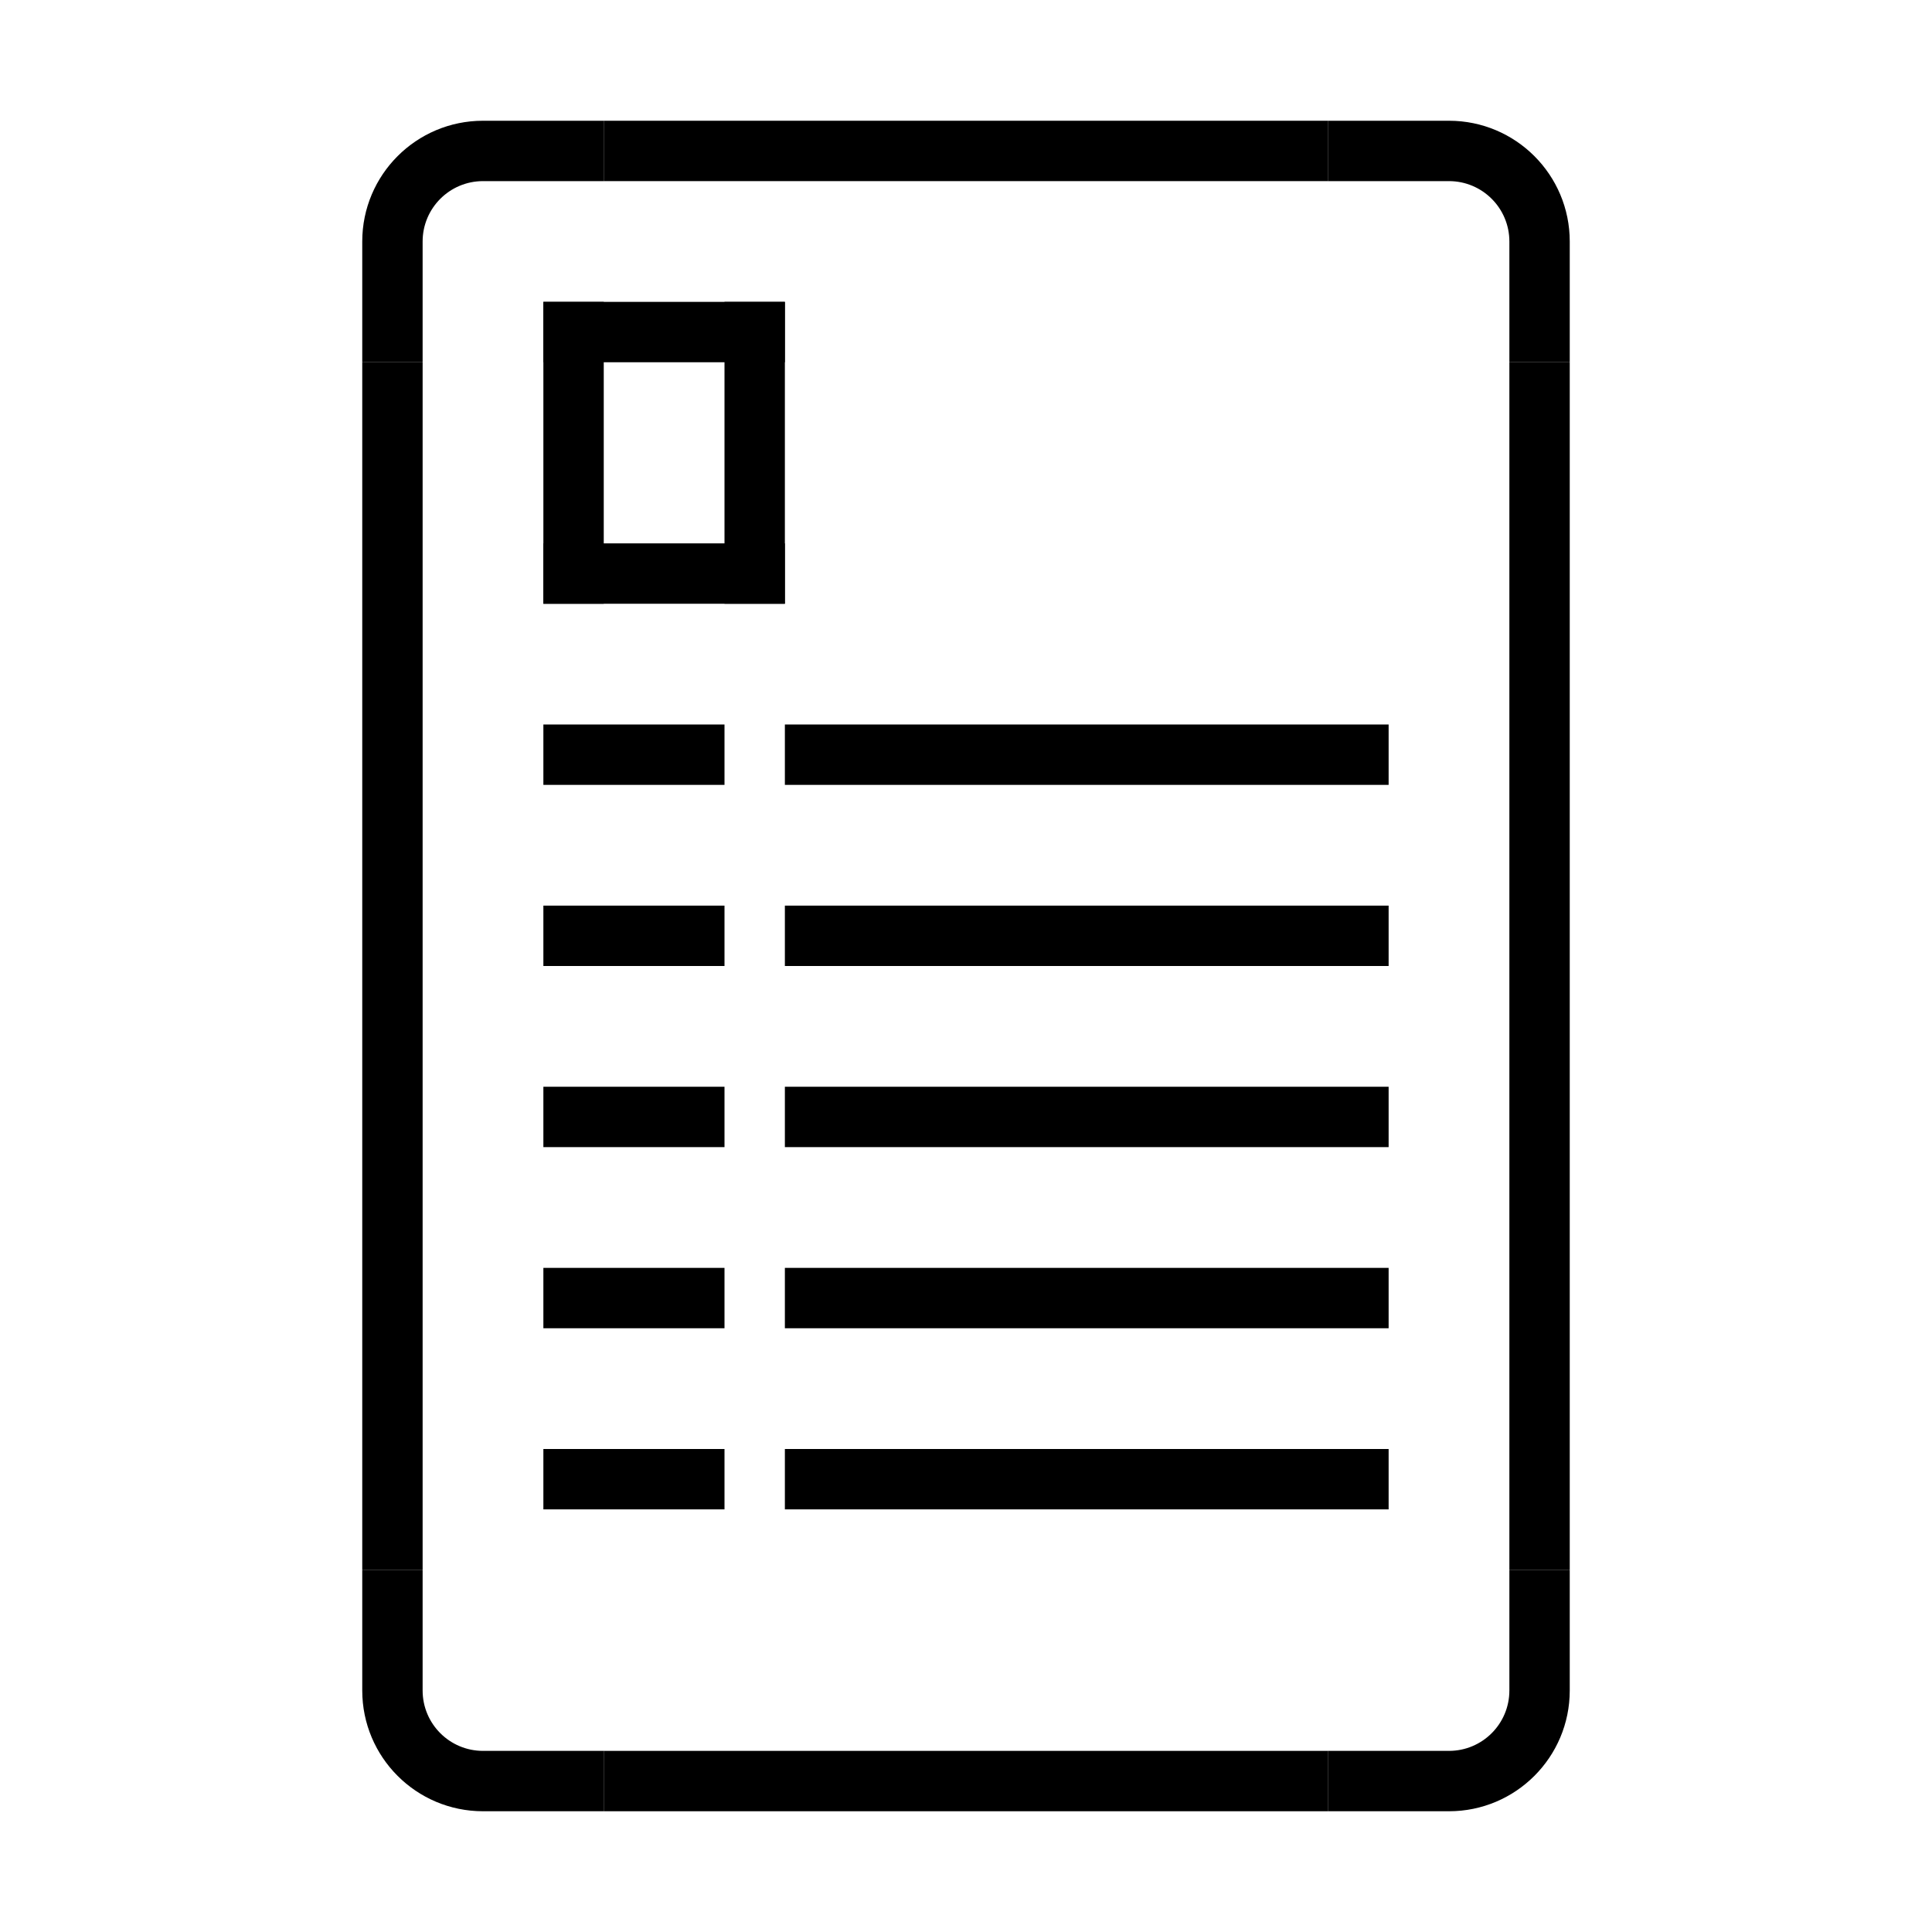
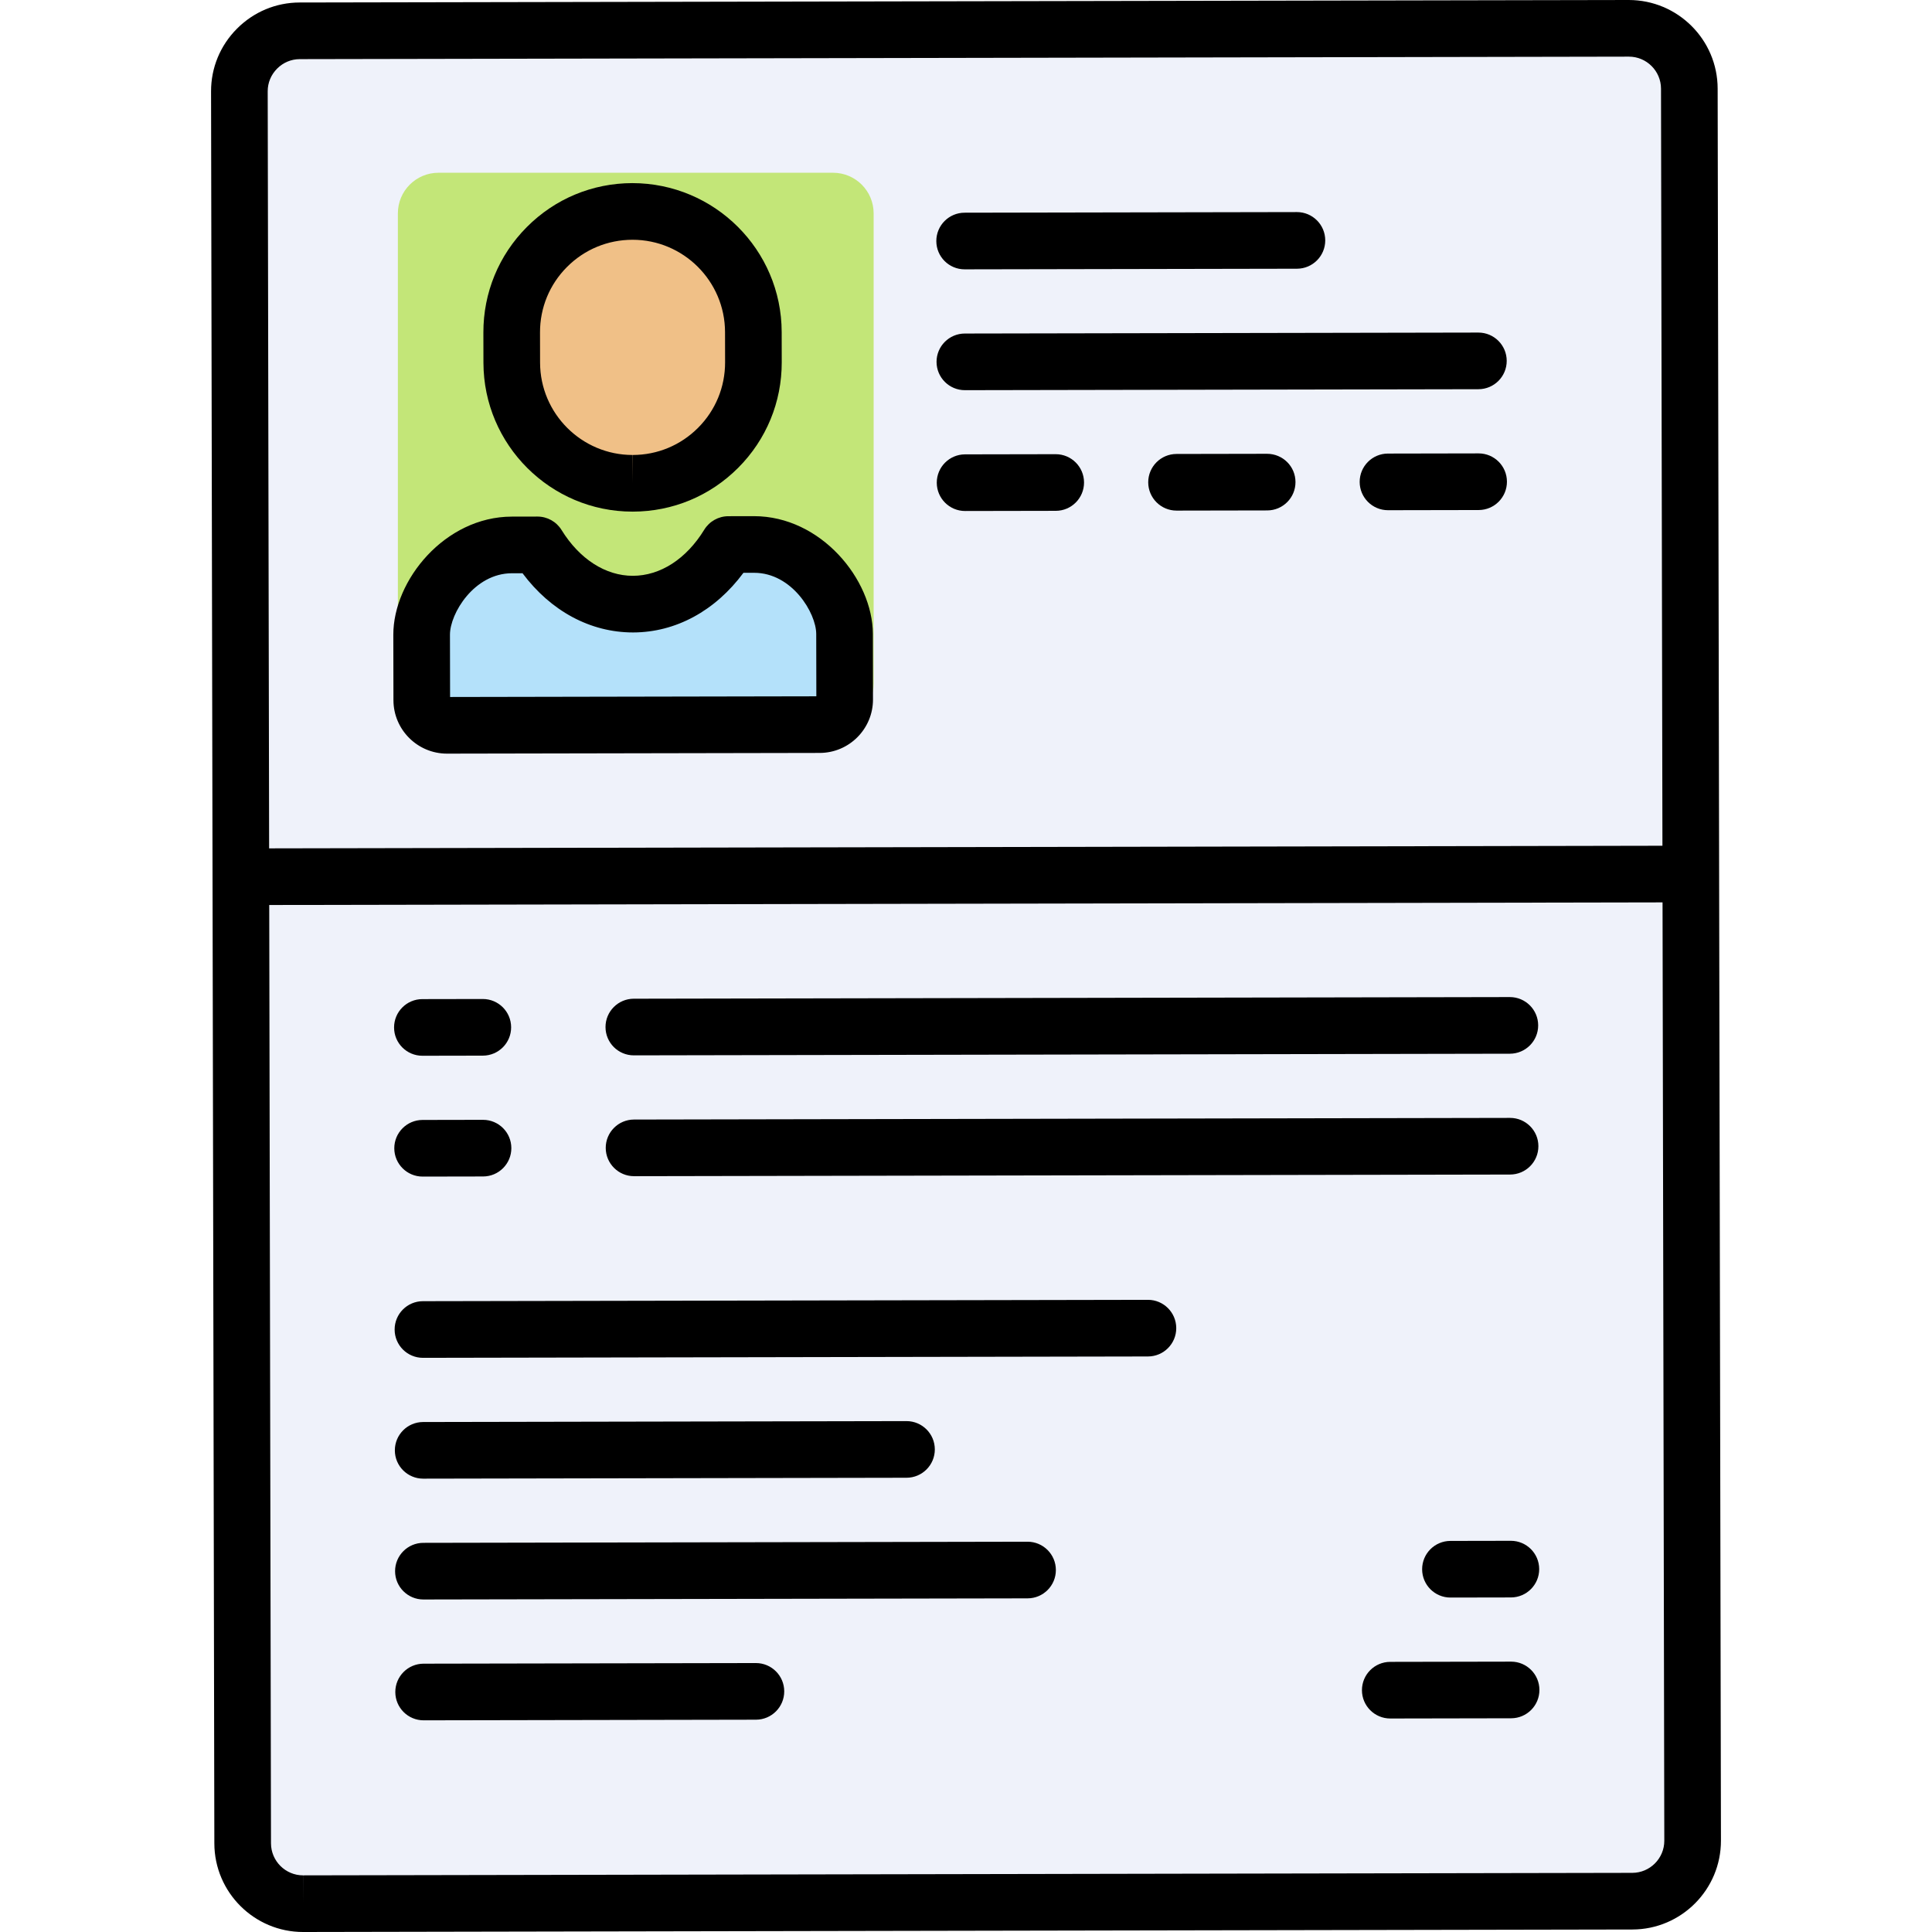
- <svg xmlns="http://www.w3.org/2000/svg" fill="#000000" width="800px" height="800px" viewBox="0 0 32 32" data-name="Layer 1" id="Layer_1">
-   <rect height="1" width="12" x="10" y="29" />
-   <rect height="1" width="12" x="10" y="2" />
-   <rect height="1" width="4" x="9" y="5" />
-   <rect height="1" width="4" x="9" y="9" />
-   <rect height="1" width="10" x="13" y="12" />
-   <rect height="1" width="3" x="9" y="12" />
-   <rect height="1" width="10" x="13" y="15" />
-   <rect height="1" width="3" x="9" y="15" />
-   <rect height="1" width="10" x="13" y="18" />
-   <rect height="1" width="3" x="9" y="18" />
-   <rect height="1" width="10" x="13" y="21" />
-   <rect height="1" width="3" x="9" y="21" />
-   <rect height="1" width="10" x="13" y="24" />
-   <rect height="1" width="3" x="9" y="24" />
-   <rect height="1" transform="translate(9.5 41.5) rotate(-90)" width="20" x="15.5" y="15.5" />
-   <path d="M22,2V3h2a1,1,0,0,1,1,1V6h1V4a2,2,0,0,0-2-2Z" />
-   <rect height="1" transform="translate(-9.5 22.5) rotate(-90)" width="20" x="-3.5" y="15.5" />
-   <path d="M10,2V3H8A1,1,0,0,0,7,4V6H6V4A2,2,0,0,1,8,2Z" />
-   <path d="M22,30V29h2a1,1,0,0,0,1-1V26h1v2a2,2,0,0,1-2,2Z" />
-   <path d="M10,30V29H8a1,1,0,0,1-1-1V26H6v2a2,2,0,0,0,2,2Z" />
-   <rect height="5" width="1" x="9" y="5" />
-   <rect height="5" width="1" x="12" y="5" />
+ <svg xmlns="http://www.w3.org/2000/svg" height="800px" width="800px" version="1.1" id="Layer_1" viewBox="0 0 512.001 512.001" xml:space="preserve">
+   <path style="fill:#EFF2FA;" d="M448.564,487.792c0.017,8.806-7.175,16.025-15.981,16.041l-352.232,0.662  c-8.806,0.017-16.025-7.175-16.041-15.981L63.438,24.208C63.42,15.402,70.612,8.183,79.418,8.167L431.65,7.505  c8.806-0.017,16.025,7.175,16.041,15.981L448.564,487.792z" />
+   <path style="fill:#C3E678;" d="M220.768,191.879H116.198c-5.941,0-10.757-4.816-10.757-10.757V56.539  c0-5.941,4.816-10.757,10.757-10.757h104.569c5.941,0,10.757,4.816,10.757,10.757v124.582  C231.525,187.063,226.709,191.879,220.768,191.879z" />
+   <path style="fill:#F0C087;" d="M167.566,56.033c-17.685,0.033-31.994,14.397-31.961,32.081l0.015,8.005  c0.033,17.685,14.397,31.994,32.081,31.961c17.685-0.033,31.994-14.397,31.961-32.081l-0.015-8.005  C199.615,70.31,185.251,56,167.566,56.033z" />
+   <g>
+     <path style="fill:#B4E1FA;" d="M199.825,144.294l-6.794,0.013c-5.837,9.525-14.925,15.776-25.27,15.795   c-10.344,0.019-19.456-6.197-25.329-15.7l-6.794,0.013c-14.187,0.027-23.918,14.055-23.9,23.799l0.033,17.339   c0.007,3.672,3.017,6.671,6.689,6.664l98.754-0.185c3.668-0.007,6.637-2.987,6.63-6.655l-0.033-17.373   C223.796,158.259,214.013,144.267,199.825,144.294z" />
+     <path style="fill:#B4E1FA;" d="M201.499,144.848l-6.794,0.013c-5.837,9.525-14.925,15.776-25.27,15.795   c-10.344,0.019-19.456-6.197-25.329-15.7l-6.794,0.013c-14.187,0.027-23.918,14.055-23.9,23.799l0.033,17.339   c0.007,3.672,3.017,6.671,6.689,6.664l98.754-0.186c3.668-0.007,6.637-2.987,6.63-6.655l-0.033-17.372   C225.47,158.813,215.687,144.821,201.499,144.848z" />
+   </g>
+   <path d="M455.196,23.472C455.172,10.529,444.623,0,431.636,0L79.403,0.662C73.14,0.674,67.244,3.136,62.802,7.595  s-6.882,10.364-6.87,16.628l0.873,464.305c0.024,12.944,10.573,23.473,23.516,23.473c0.004,0,0.04,0,0.044,0l352.232-0.662  c12.967-0.024,23.496-10.594,23.472-23.56L455.196,23.472z M73.436,18.188c1.612-1.618,3.741-2.512,5.996-2.517L431.68,15.01  c4.681,0,8.497,3.809,8.506,8.49l0.377,200.633L71.32,224.826L70.943,24.193C70.937,21.94,71.824,19.806,73.436,18.188z   M432.569,496.328L80.337,496.99l-0.016,7.505v-7.505c-4.681,0-8.497-3.81-8.506-8.49l-0.467-248.665l369.244-0.693l0.467,248.664  C441.068,492.496,437.259,496.319,432.569,496.328z" />
+   <path d="M167.641,135.586c0.005,0,0.071,0,0.076,0c10.558-0.02,20.476-4.15,27.927-11.63c7.451-7.479,11.545-17.413,11.525-27.971  l-0.015-8.005c-0.041-21.753-17.772-39.452-39.6-39.452c-10.558,0.02-20.476,4.15-27.927,11.63  c-7.451,7.48-11.545,17.414-11.525,27.972l0.015,8.005C128.156,117.888,145.887,135.586,167.641,135.586z M150.258,70.752  c4.622-4.639,10.774-7.201,17.369-7.213c13.492,0,24.489,10.977,24.515,24.47l0.015,8.005c0.012,6.548-2.526,12.709-7.148,17.348  c-4.622,4.639-10.774,7.201-17.322,7.213l-0.047,7.505v-7.505c-13.492,0-24.489-10.977-24.515-24.47L143.11,88.1  C143.098,81.552,145.636,75.39,150.258,70.752z" />
+   <path d="M118.449,199.721c0.005,0,0.022,0,0.027,0l98.754-0.186c7.801-0.015,14.135-6.373,14.121-14.175l-0.033-17.372  c-0.027-14.428-13.773-31.2-31.508-31.2l-6.794,0.013c-2.606,0.005-5.023,1.362-6.384,3.583  c-4.747,7.747-11.631,12.198-18.92,12.212c-7.24,0-14.127-4.425-18.895-12.141c-1.368-2.213-3.784-3.56-6.384-3.56  c-0.004,0-0.009,0-0.014,0l-6.794,0.013c-17.711,0.034-31.417,16.862-31.391,31.318l0.033,17.339  C104.283,193.371,110.644,199.72,118.449,199.721z M135.653,151.919l2.821-0.005c7.495,10.028,17.963,15.694,29.301,15.693  c11.308-0.021,21.771-5.727,29.243-15.803l2.847-0.005c10.021,0,16.433,10.649,16.444,16.218l0.031,16.511l-97.064,0.183  l-0.031-16.511C119.234,162.62,125.617,151.938,135.653,151.919z" />
+   <path d="M255.639,71.378c0.005,0,0.01,0,0.015,0l88.058-0.165c4.145-0.008,7.499-3.374,7.491-7.519  c-0.008-4.141-3.366-7.491-7.505-7.491c-0.005,0-0.01,0-0.015,0l-88.058,0.165c-4.145,0.008-7.499,3.374-7.491,7.519  C248.142,68.027,251.5,71.378,255.639,71.378z" />
+   <path d="M279.777,120.366c-0.005,0-0.01,0-0.015,0l-24.016,0.045c-4.145,0.008-7.499,3.374-7.491,7.519  c0.008,4.141,3.366,7.491,7.505,7.491c0.005,0,0.01,0,0.015,0l24.016-0.045c4.145-0.008,7.499-3.374,7.491-7.519  C287.273,123.716,283.914,120.366,279.777,120.366z" />
+   <path d="M335.798,120.26l-24.016,0.045c-4.145,0.008-7.499,3.374-7.491,7.519c0.008,4.14,3.366,7.491,7.505,7.491  c0.005,0,0.01,0,0.015,0l24.016-0.045c4.145-0.008,7.499-3.374,7.491-7.519C343.31,123.606,339.971,120.282,335.798,120.26z" />
+   <path d="M391.85,120.155c-0.005,0-0.01,0-0.015,0l-24.016,0.045c-4.145,0.008-7.499,3.374-7.491,7.519  c0.008,4.141,3.366,7.491,7.505,7.491c0.005,0,0.01,0,0.015,0l24.016-0.045c4.145-0.008,7.499-3.374,7.491-7.519  C399.347,123.505,395.989,120.155,391.85,120.155z" />
+   <path d="M248.195,95.909c0.008,4.141,3.366,7.491,7.505,7.491c0.005,0,0.01,0,0.015,0l136.09-0.255  c4.145-0.008,7.499-3.374,7.491-7.519c-0.008-4.141-3.366-7.491-7.505-7.491c-0.005,0-0.01,0-0.015,0l-136.09,0.255  C251.541,88.397,248.187,91.764,248.195,95.909z" />
+   <path d="M111.936,279.786c0.005,0,0.01,0,0.015,0l16.011-0.03c4.145-0.008,7.499-3.374,7.491-7.519  c-0.008-4.14-3.366-7.491-7.505-7.491c-0.005,0-0.01,0-0.015,0l-16.011,0.03c-4.145,0.008-7.499,3.374-7.491,7.519  C104.439,276.435,107.797,279.786,111.936,279.786z" />
+   <path d="M167.972,279.681c0.005,0,0.01,0,0.015,0l232.154-0.436c4.145-0.008,7.499-3.374,7.491-7.519  c-0.008-4.14-3.366-7.491-7.505-7.491c-0.005,0-0.01,0-0.015,0l-232.154,0.436c-4.145,0.008-7.499,3.374-7.491,7.519  C160.475,276.33,163.834,279.681,167.972,279.681z" />
+   <path d="M111.996,311.807c0.005,0,0.01,0,0.015,0l16.011-0.03c4.145-0.008,7.499-3.374,7.491-7.519  c-0.008-4.14-3.366-7.491-7.505-7.491c-0.005,0-0.01,0-0.015,0l-16.011,0.03c-4.145,0.008-7.499,3.374-7.491,7.519  C104.499,308.456,107.857,311.807,111.996,311.807z" />
+   <path d="M400.186,296.256c-0.005,0-0.01,0-0.015,0l-232.154,0.436c-4.145,0.008-7.499,3.374-7.491,7.519  c0.008,4.14,3.366,7.491,7.505,7.491c0.005,0,0.01,0,0.015,0l232.154-0.436c4.145-0.008,7.499-3.374,7.491-7.519  C407.683,299.606,404.324,296.256,400.186,296.256z" />
+   <path d="M304.213,344.468c-0.004,0-0.01,0-0.014,0l-192.127,0.361c-4.145,0.008-7.499,3.374-7.491,7.519  c0.008,4.14,3.366,7.491,7.505,7.491c0.005,0,0.01,0,0.015,0l192.127-0.361c4.145-0.008,7.499-3.374,7.491-7.519  C311.71,347.818,308.352,344.468,304.213,344.468z" />
+   <path d="M272.313,408.571c-0.005,0-0.01,0-0.015,0l-160.106,0.3c-4.145,0.008-7.499,3.374-7.491,7.519  c0.008,4.141,3.366,7.491,7.505,7.491c0.005,0,0.01,0,0.015,0l160.106-0.3c4.145-0.008,7.499-3.374,7.491-7.519  C279.809,411.921,276.451,408.571,272.313,408.571z" />
+   <path d="M112.146,391.86c0.005,0,0.01,0,0.015,0l128.085-0.241c4.145-0.008,7.499-3.374,7.491-7.519  c-0.008-4.141-3.366-7.491-7.505-7.491c-0.005,0-0.01,0-0.015,0l-128.085,0.241c-4.145,0.008-7.499,3.374-7.491,7.519  C104.649,388.51,108.007,391.86,112.146,391.86z" />
+   <path d="M200.325,440.728c-0.005,0-0.01,0-0.015,0l-88.058,0.165c-4.145,0.008-7.499,3.374-7.491,7.519  c0.008,4.141,3.366,7.491,7.505,7.491c0.005,0,0.01,0,0.015,0l88.058-0.165c4.145-0.008,7.499-3.374,7.491-7.519  C207.822,444.078,204.464,440.728,200.325,440.728z" />
+   <path d="M400.458,440.352c-0.005,0-0.01,0-0.015,0l-32.021,0.06c-4.145,0.008-7.499,3.374-7.491,7.519  c0.008,4.141,3.366,7.491,7.505,7.491c0.005,0,0.01,0,0.015,0l32.021-0.06c4.145-0.008,7.499-3.374,7.491-7.519  C407.954,443.702,404.595,440.352,400.458,440.352z" />
+   <path d="M400.398,408.33c-0.005,0-0.01,0-0.015,0l-16.011,0.03c-4.145,0.008-7.499,3.374-7.491,7.519  c0.008,4.14,3.366,7.491,7.505,7.491c0.005,0,0.01,0,0.015,0l16.011-0.03c4.145-0.008,7.499-3.374,7.491-7.519  C407.894,411.681,404.535,408.33,400.398,408.33z" />
</svg>
